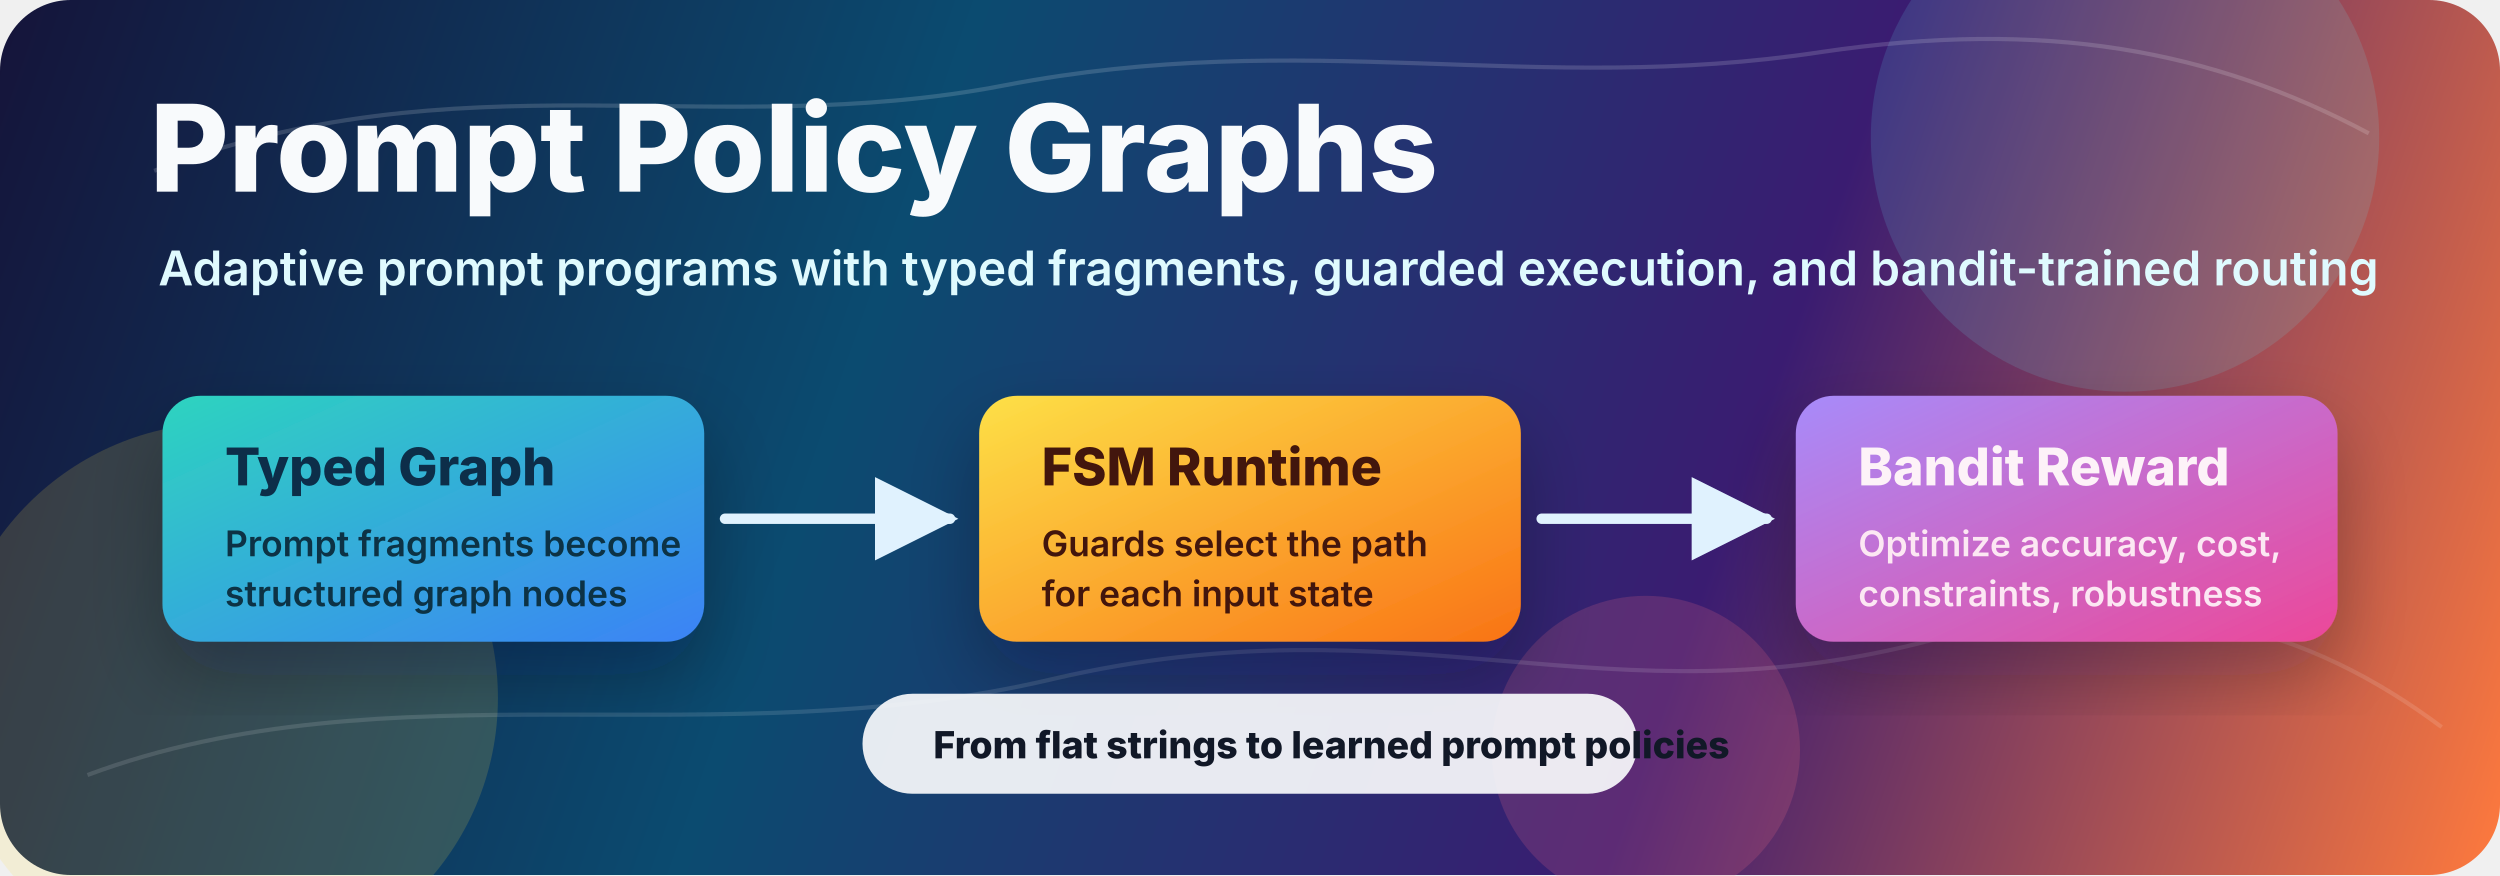
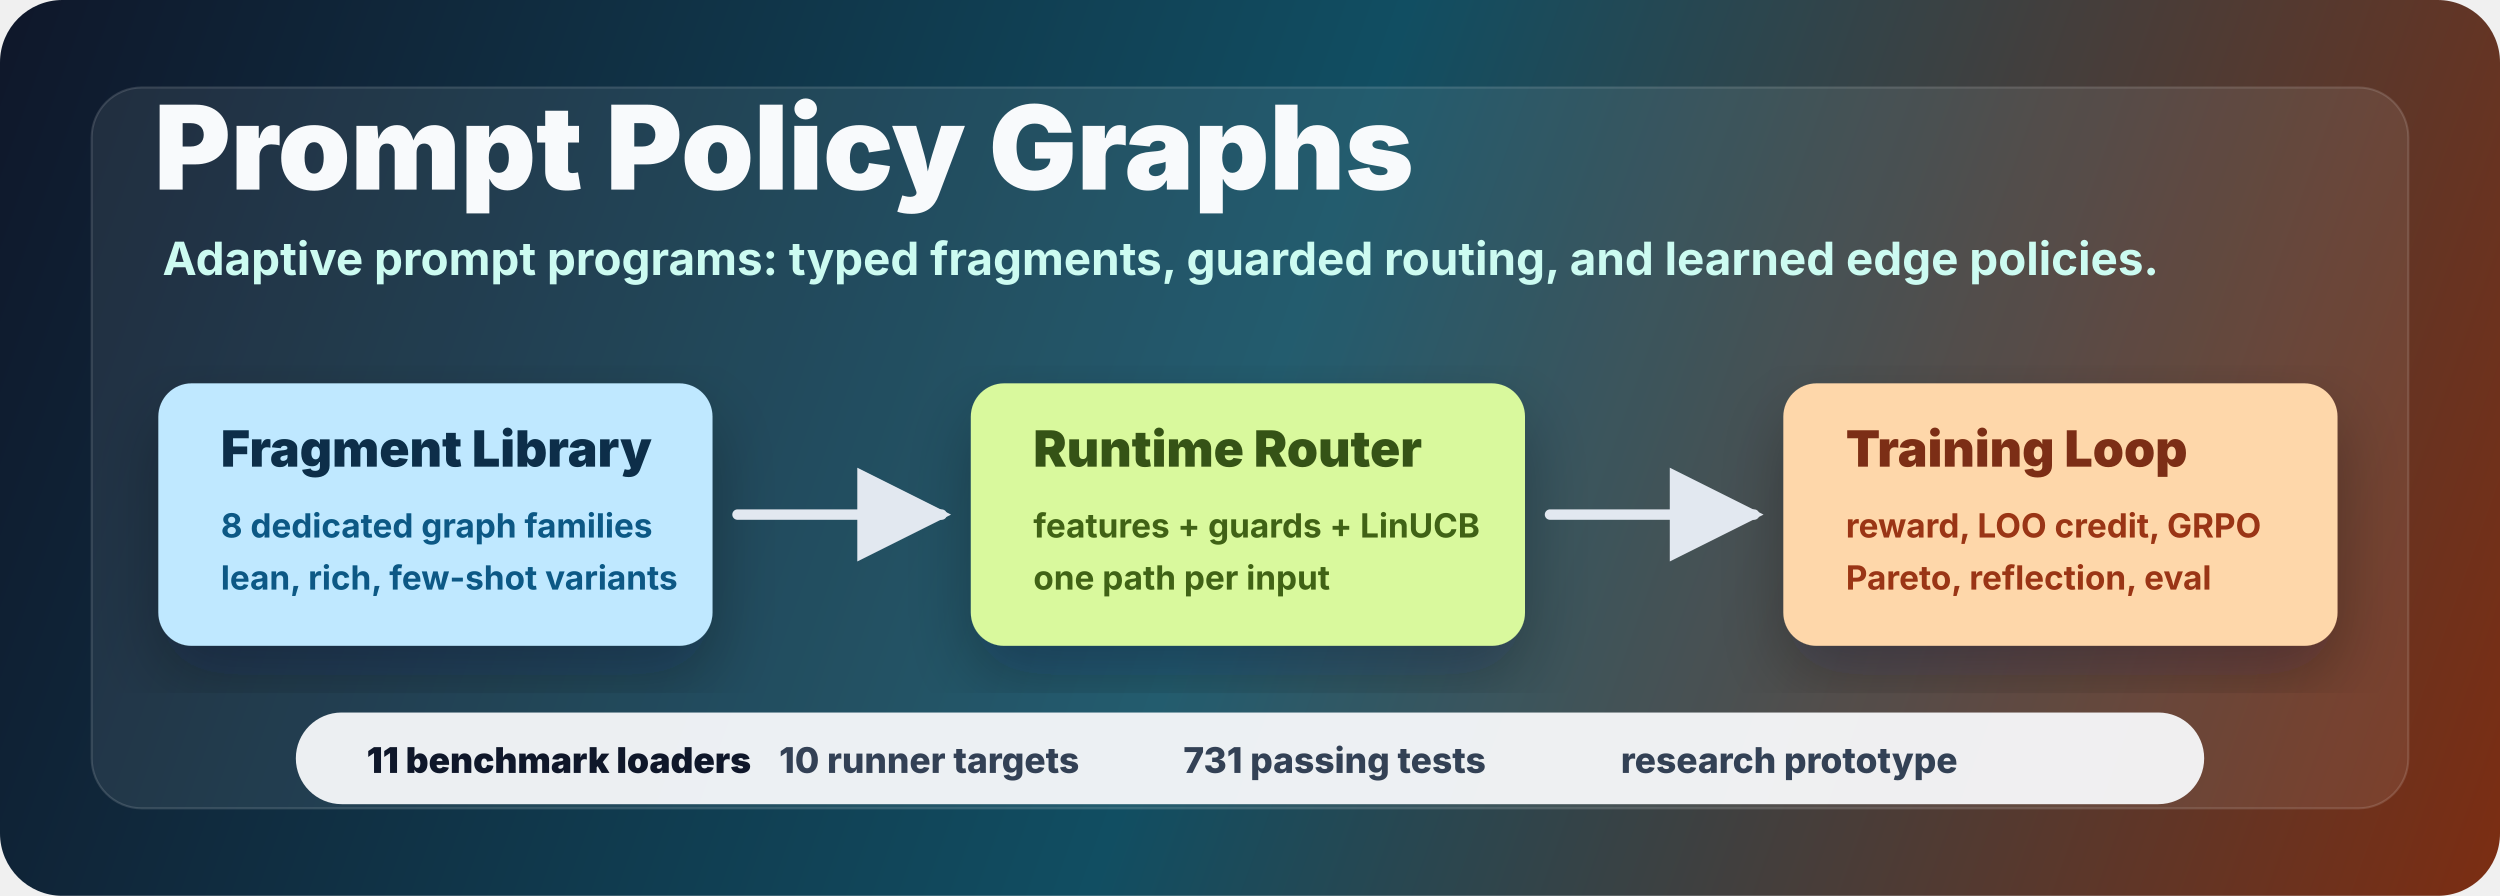
- <svg xmlns="http://www.w3.org/2000/svg" width="1200" height="420" viewBox="0 0 1200 420" fill="none" role="img" aria-labelledby="title desc">
+ <svg xmlns="http://www.w3.org/2000/svg" width="1200" height="430" viewBox="0 0 1200 430" fill="none" role="img" aria-labelledby="title desc">
  <defs>
-     <linearGradient id="heroBg" x1="0" y1="0" x2="1200" y2="420" gradientUnits="userSpaceOnUse">
-       <stop offset="0" stop-color="#15143A" />
-       <stop offset="0.35" stop-color="#0B4B70" />
-       <stop offset="0.68" stop-color="#3A1C71" />
-       <stop offset="1" stop-color="#FF7A3D" />
+     <linearGradient id="bg" x1="0" y1="0" x2="1200" y2="430" gradientUnits="userSpaceOnUse">
+       <stop offset="0" stop-color="#0F172A" />
+       <stop offset="0.5" stop-color="#114E62" />
+       <stop offset="1" stop-color="#7C2D12" />
    </linearGradient>
-     <linearGradient id="cardA" x1="0" y1="0" x2="1" y2="1">
-       <stop offset="0" stop-color="#2DD4BF" />
-       <stop offset="1" stop-color="#3B82F6" />
-     </linearGradient>
-     <linearGradient id="cardB" x1="0" y1="0" x2="1" y2="1">
-       <stop offset="0" stop-color="#FDE047" />
-       <stop offset="1" stop-color="#F97316" />
-     </linearGradient>
-     <linearGradient id="cardC" x1="0" y1="0" x2="1" y2="1">
-       <stop offset="0" stop-color="#A78BFA" />
-       <stop offset="1" stop-color="#EC4899" />
-     </linearGradient>
-     <filter id="softShadow" x="-30%" y="-30%" width="160%" height="160%">
-       <feDropShadow dx="0" dy="16" stdDeviation="18" flood-color="#020617" flood-opacity="0.28" />
+     <filter id="shadow" x="-18%" y="-18%" width="136%" height="136%">
+       <feDropShadow dx="0" dy="14" stdDeviation="16" flood-color="#020617" flood-opacity="0.28" />
    </filter>
-     <marker id="arrow" viewBox="0 0 10 10" refX="9" refY="5" markerWidth="8" markerHeight="8" orient="auto-start-reverse">
-       <path d="M 0 0 L 10 5 L 0 10 z" fill="#E0F2FE" />
+     <marker id="arrow" viewBox="0 0 10 10" refX="9" refY="5" markerWidth="9" markerHeight="9" orient="auto-start-reverse">
+       <path d="M0 0 L10 5 L0 10 Z" fill="#E2E8F0" />
    </marker>
  </defs>
-   <rect width="1200" height="420" rx="34" fill="url(#heroBg)" />
-   <circle cx="1020" cy="66" r="122" fill="#67E8F9" fill-opacity="0.14" />
-   <circle cx="107" cy="335" r="132" fill="#FDE047" fill-opacity="0.16" />
-   <circle cx="790" cy="360" r="74" fill="#FB7185" fill-opacity="0.18" />
-   <g opacity="0.45">
-     <path d="M74 82 C220 26 342 68 482 41 C627 13 736 46 874 25 C982 9 1062 24 1137 64" stroke="#FFFFFF" stroke-opacity="0.34" stroke-width="2" />
-     <path d="M42 372 C187 318 344 364 505 326 C676 286 771 349 928 307 C1034 278 1109 302 1172 349" stroke="#FFFFFF" stroke-opacity="0.27" stroke-width="2" />
+   <rect width="1200" height="430" rx="30" fill="url(#bg)" />
+   <rect x="44" y="42" width="1112" height="346" rx="24" fill="#F8FAFC" fill-opacity="0.08" stroke="#FFFFFF" stroke-opacity="0.14" />
+   <text x="74" y="91" fill="#F8FAFC" font-family="Inter, Arial, sans-serif" font-size="56" font-weight="900" letter-spacing="0">Prompt Policy Graphs</text>
+   <text x="78" y="132" fill="#CCFBF1" font-family="Inter, Arial, sans-serif" font-size="22" font-weight="700">Adaptive prompt programs: typed fragments, guarded routing, and learned edge policies.</text>
+   <g filter="url(#shadow)">
+     <rect x="76" y="184" width="266" height="126" rx="16" fill="#BFE8FF" />
+     <text x="106" y="224" fill="#082F49" font-family="Inter, Arial, sans-serif" font-size="24" font-weight="900">Fragment Library</text>
+     <text x="106" y="258" fill="#075985" font-family="Inter, Arial, sans-serif" font-size="16" font-weight="700">8 dedicated graph families</text>
+     <text x="106" y="283" fill="#075985" font-family="Inter, Arial, sans-serif" font-size="16" font-weight="700">lean, rich, few-shot variants</text>
+     <rect x="466" y="184" width="266" height="126" rx="16" fill="#D9F99D" />
+     <text x="496" y="224" fill="#365314" font-family="Inter, Arial, sans-serif" font-size="24" font-weight="900">Runtime Router</text>
+     <text x="496" y="258" fill="#3F6212" font-family="Inter, Arial, sans-serif" font-size="16" font-weight="700">features + guards + LinUCB</text>
+     <text x="496" y="283" fill="#3F6212" font-family="Inter, Arial, sans-serif" font-size="16" font-weight="700">one path per input</text>
+     <rect x="856" y="184" width="266" height="126" rx="16" fill="#FED7AA" />
+     <text x="886" y="224" fill="#7C2D12" font-family="Inter, Arial, sans-serif" font-size="24" font-weight="900">Training Loop</text>
+     <text x="886" y="258" fill="#9A3412" font-family="Inter, Arial, sans-serif" font-size="16" font-weight="700">reward, LOO credit, GRPO</text>
+     <text x="886" y="283" fill="#9A3412" font-family="Inter, Arial, sans-serif" font-size="16" font-weight="700">Pareto, reflection, eval</text>
  </g>
-   <text x="72" y="92" fill="#F8FAFC" font-family="Inter, Arial, sans-serif" font-size="58" font-weight="800" letter-spacing="0">
-     Prompt Policy Graphs
-   </text>
-   <text x="76" y="137" fill="#DFFAFE" font-family="Inter, Arial, sans-serif" font-size="23" font-weight="600">
-     Adaptive prompt programs with typed fragments, guarded execution, and bandit-trained routing
-   </text>
-   <g filter="url(#softShadow)">
-     <rect x="78" y="190" width="260" height="118" rx="18" fill="url(#cardA)" />
-     <text x="108" y="233" fill="#082F49" font-family="Inter, Arial, sans-serif" font-size="25" font-weight="800">Typed Graph</text>
-     <text x="108" y="267" fill="#083344" font-family="Inter, Arial, sans-serif" font-size="17" font-weight="600">Prompt fragments become</text>
-     <text x="108" y="291" fill="#083344" font-family="Inter, Arial, sans-serif" font-size="17" font-weight="600">structured graph nodes</text>
-     <rect x="470" y="190" width="260" height="118" rx="18" fill="url(#cardB)" />
-     <text x="500" y="233" fill="#431407" font-family="Inter, Arial, sans-serif" font-size="25" font-weight="800">FSM Runtime</text>
-     <text x="500" y="267" fill="#431407" font-family="Inter, Arial, sans-serif" font-size="17" font-weight="600">Guards select the path</text>
-     <text x="500" y="291" fill="#431407" font-family="Inter, Arial, sans-serif" font-size="17" font-weight="600">for each input state</text>
-     <rect x="862" y="190" width="260" height="118" rx="18" fill="url(#cardC)" />
-     <text x="892" y="233" fill="#FDF2F8" font-family="Inter, Arial, sans-serif" font-size="25" font-weight="800">Bandit Reward</text>
-     <text x="892" y="267" fill="#FCE7F3" font-family="Inter, Arial, sans-serif" font-size="17" font-weight="600">Optimize accuracy, cost,</text>
-     <text x="892" y="291" fill="#FCE7F3" font-family="Inter, Arial, sans-serif" font-size="17" font-weight="600">constraints, robustness</text>
-   </g>
-   <path d="M348 249 H456" stroke="#E0F2FE" stroke-width="5" stroke-linecap="round" marker-end="url(#arrow)" />
-   <path d="M740 249 H848" stroke="#E0F2FE" stroke-width="5" stroke-linecap="round" marker-end="url(#arrow)" />
-   <g transform="translate(414 333)">
-     <rect x="0" y="0" width="372" height="48" rx="24" fill="#F8FAFC" fill-opacity="0.92" />
-     <text x="34" y="31" fill="#111827" font-family="Inter, Arial, sans-serif" font-size="18" font-weight="800">
-       From flat strings to learned prompt policies
-     </text>
+   <path d="M354 247 H452" stroke="#E2E8F0" stroke-width="5" stroke-linecap="round" marker-end="url(#arrow)" />
+   <path d="M744 247 H842" stroke="#E2E8F0" stroke-width="5" stroke-linecap="round" marker-end="url(#arrow)" />
+   <g transform="translate(142 342)">
+     <rect x="0" y="0" width="916" height="44" rx="22" fill="#F8FAFC" fill-opacity="0.94" />
+     <text x="34" y="29" fill="#0F172A" font-family="Inter, Arial, sans-serif" font-size="17" font-weight="900">11 benchmark loaders</text>
+     <text x="232" y="29" fill="#334155" font-family="Inter, Arial, sans-serif" font-size="17" font-weight="800">10 runner targets</text>
+     <text x="426" y="29" fill="#334155" font-family="Inter, Arial, sans-serif" font-size="17" font-weight="800">731 passing tests</text>
+     <text x="636" y="29" fill="#334155" font-family="Inter, Arial, sans-serif" font-size="17" font-weight="800">research prototype</text>
  </g>
</svg>
